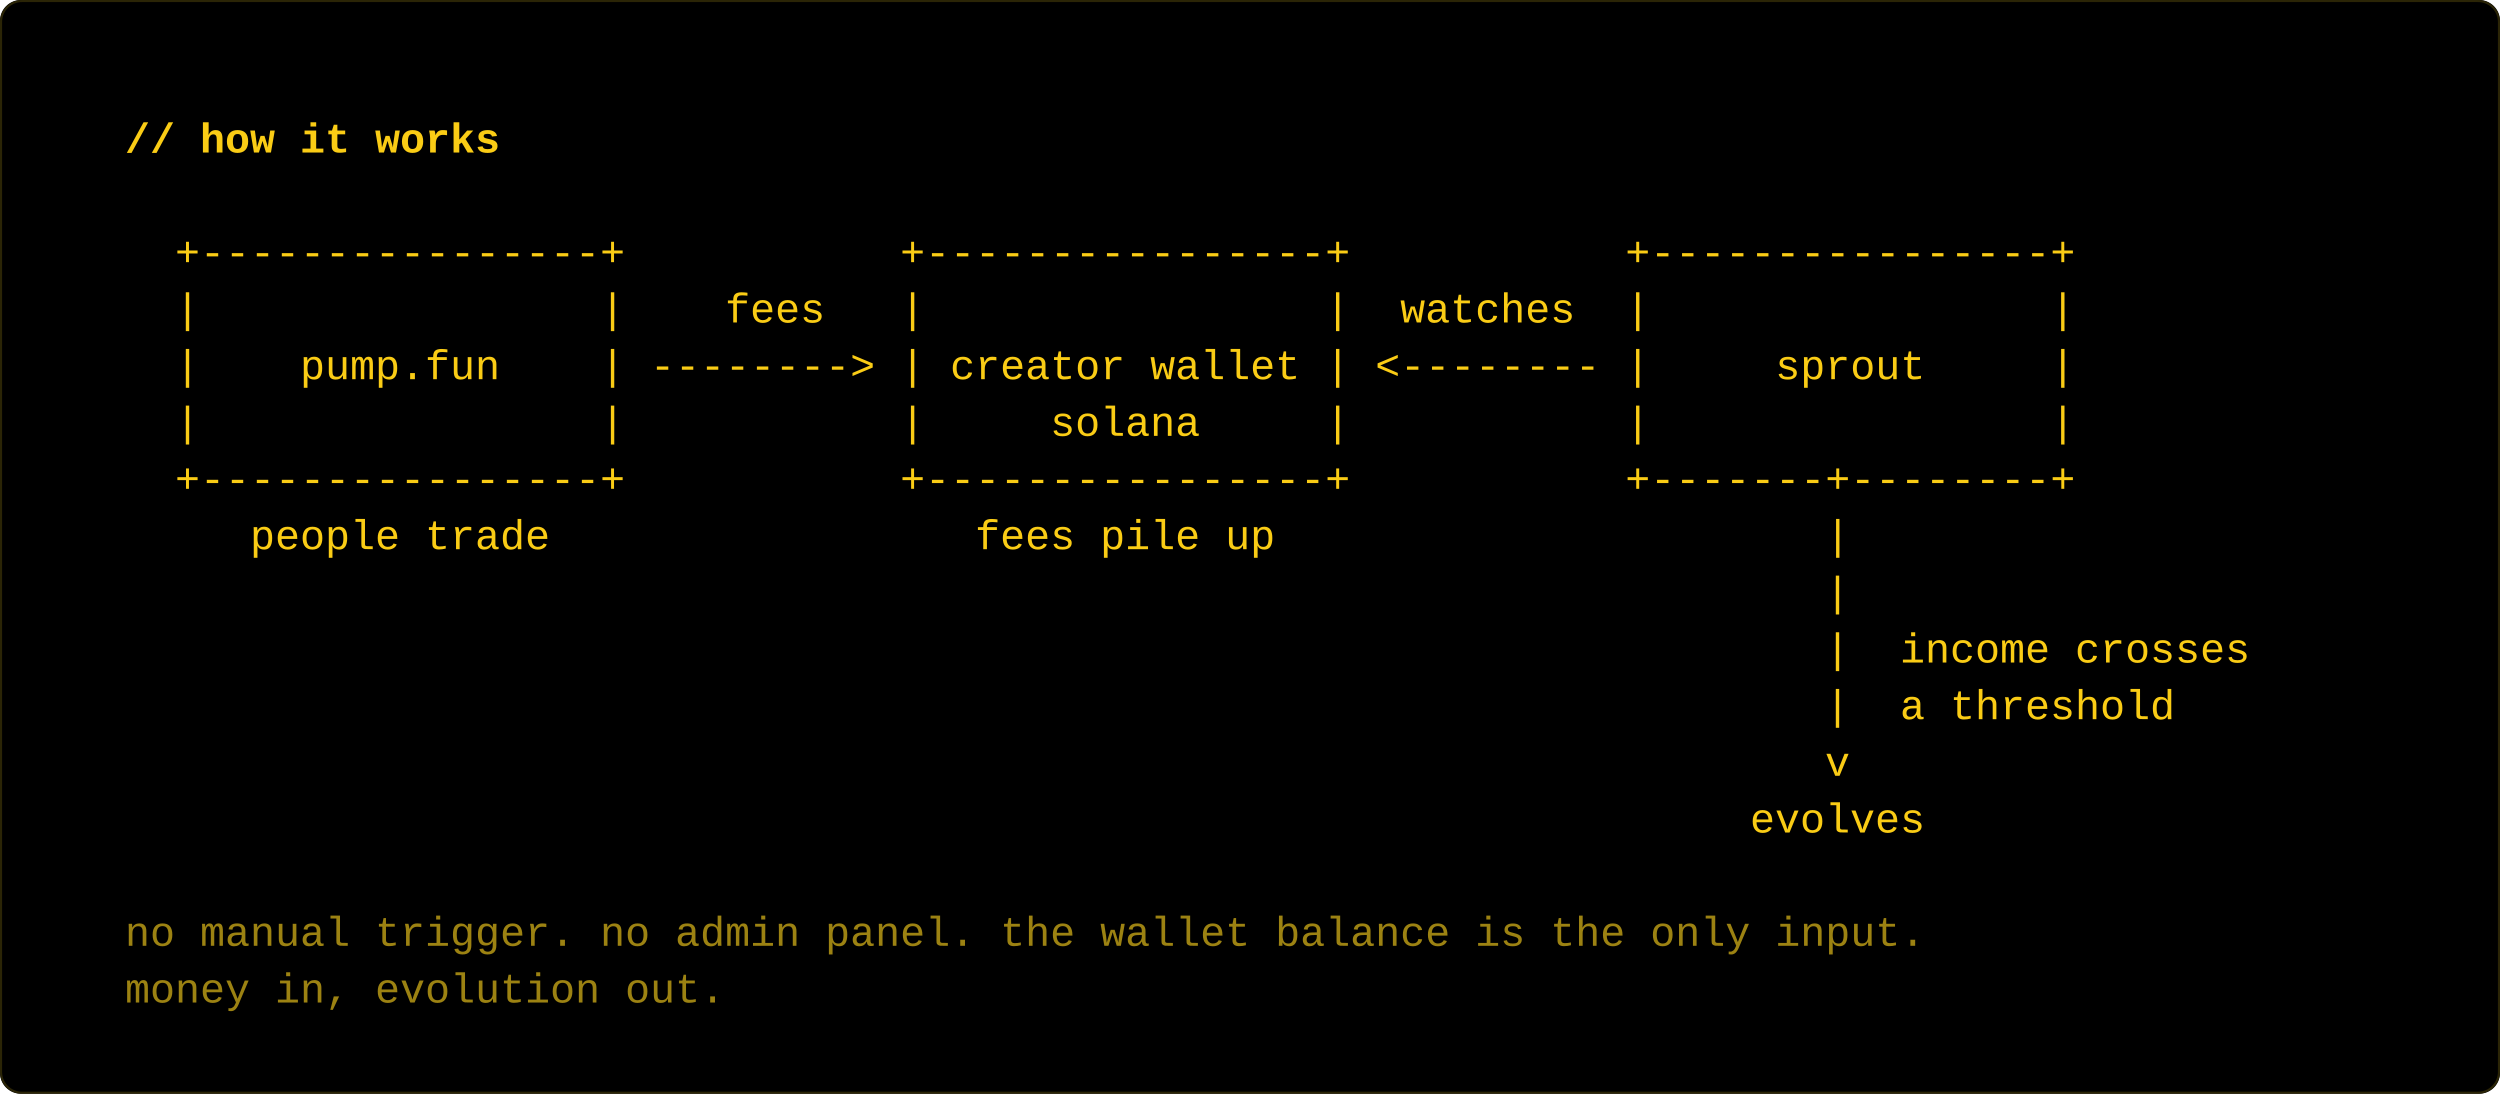
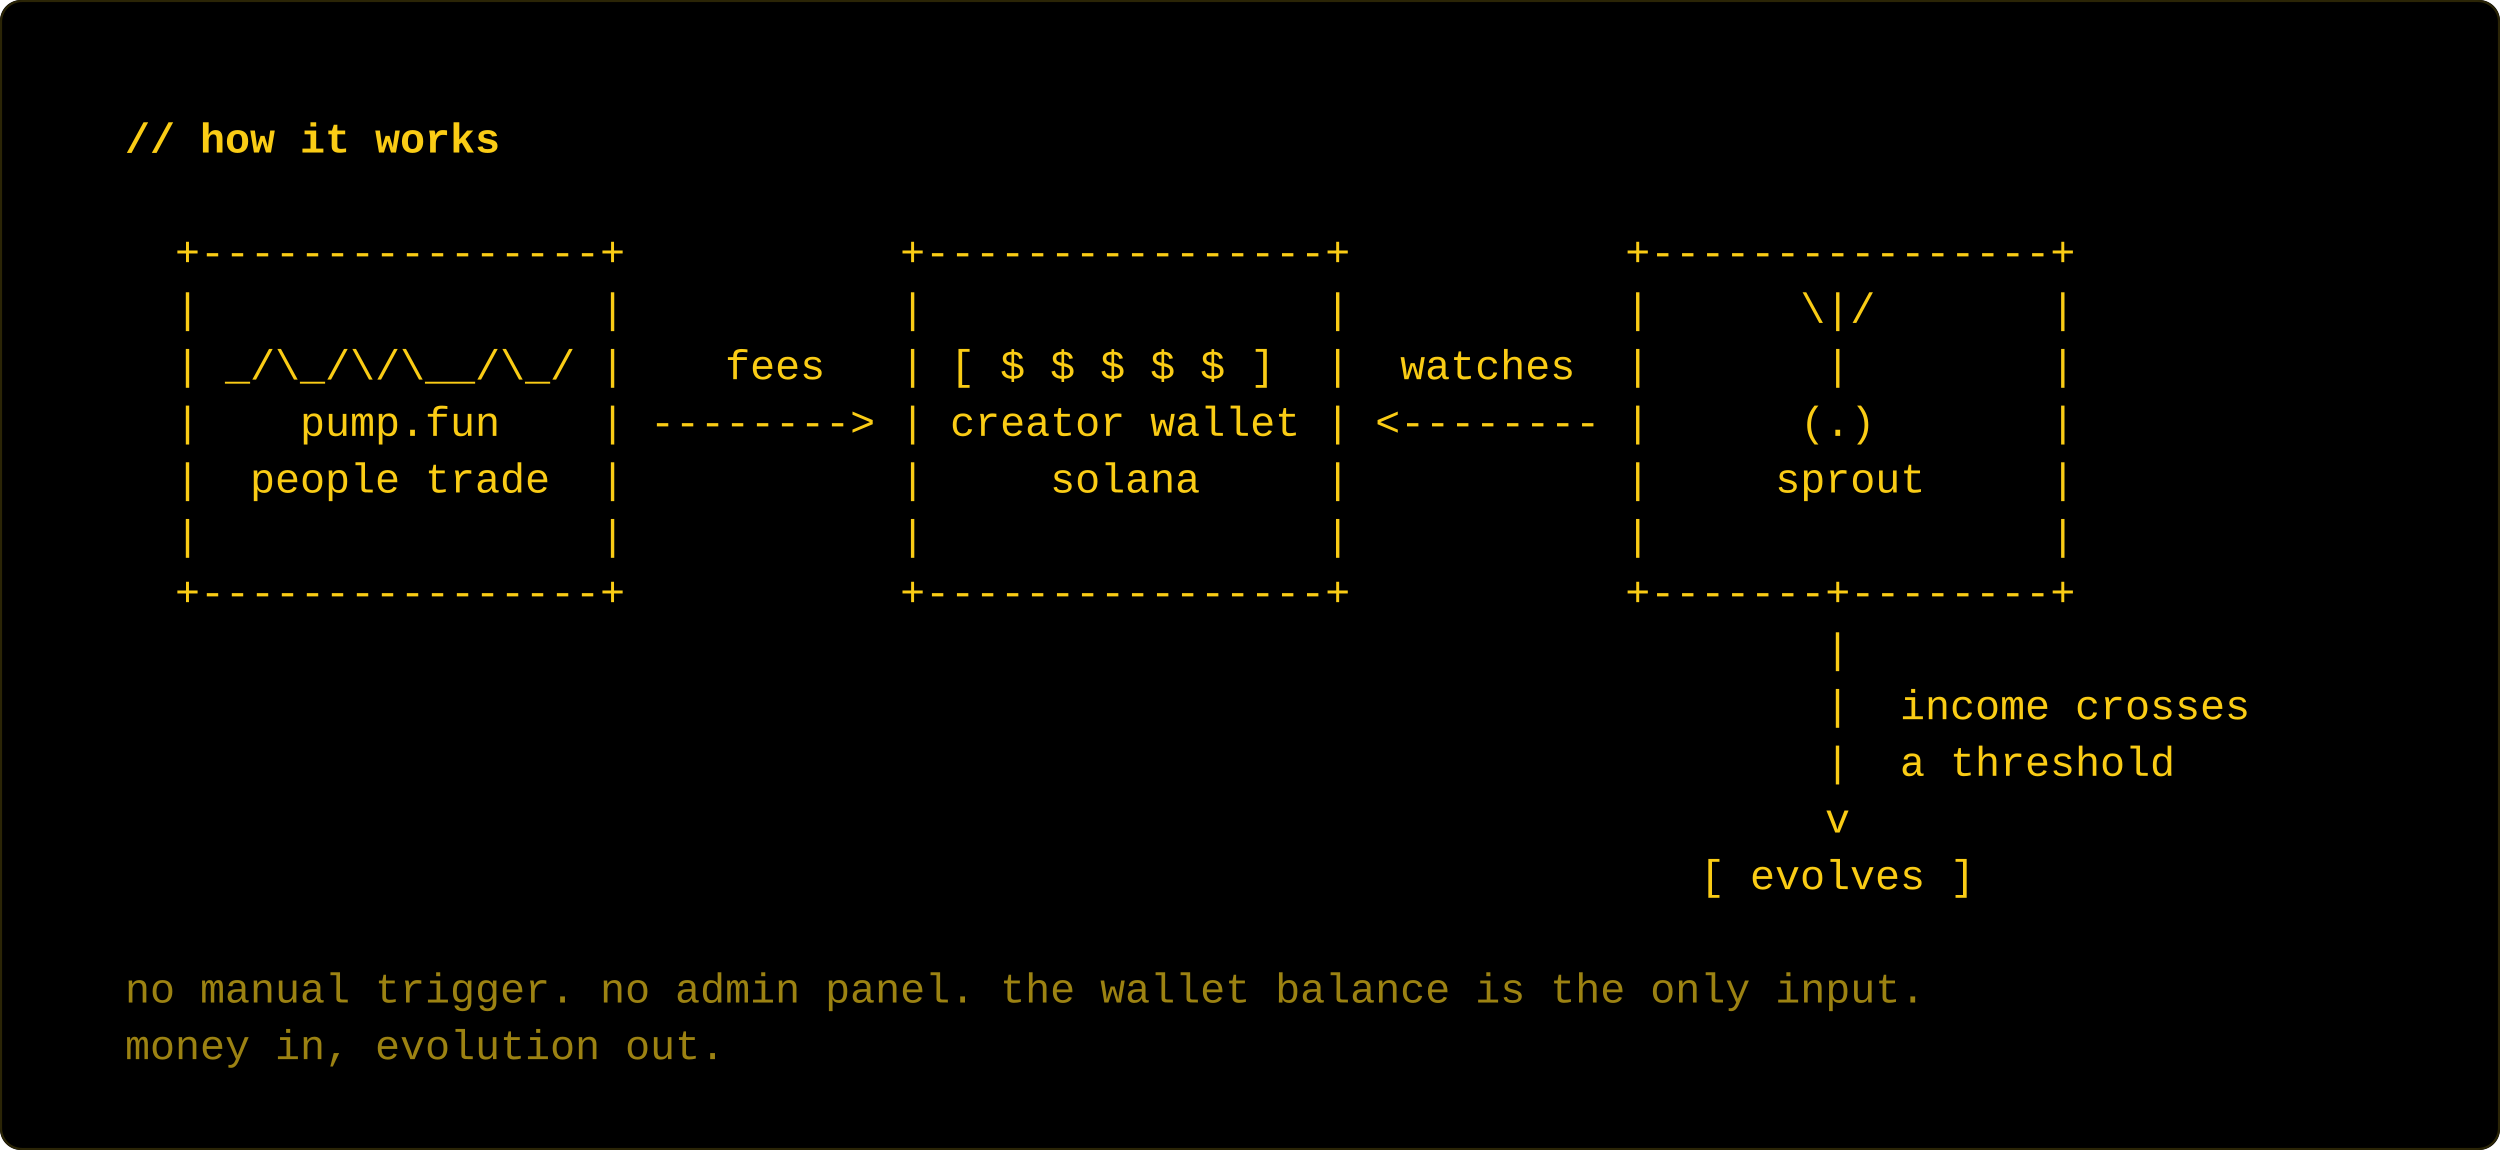
- <svg xmlns="http://www.w3.org/2000/svg" viewBox="0 0 1200 525" width="1200" height="525" role="img" aria-label="how it works: people trade on pump.fun, creator fees land in one solana wallet, sprout watches it and evolves when income crosses a threshold. no manual trigger, no admin panel.">
-   <rect width="1200" height="525" rx="10" fill="#000000" />
-   <rect x="0.5" y="0.5" width="1199" height="524" rx="10" fill="none" stroke="#2b2506" />
+ <svg xmlns="http://www.w3.org/2000/svg" viewBox="0 0 1200 552" width="1200" height="552" role="img" aria-label="how it works: people trade on pump.fun, creator fees land in one solana wallet, sprout watches it and evolves when income crosses a threshold. no manual trigger, no admin panel.">
+   <rect width="1200" height="552" rx="10" fill="#000000" />
+   <rect x="0.5" y="0.5" width="1199" height="551" rx="10" fill="none" stroke="#2b2506" />
  <g font-family="Consolas,'SF Mono',SFMono-Regular,Menlo,'Liberation Mono','Courier New',monospace" xml:space="preserve">
    <text x="60.0" y="73.2" font-size="20" textLength="180.0" lengthAdjust="spacing" fill="#facc15" font-weight="700">// how it works</text>
    <text x="84.0" y="127.6" font-size="20" textLength="912.0" lengthAdjust="spacing" fill="#facc15">+----------------+           +----------------+           +----------------+</text>
-     <text x="84.0" y="154.8" font-size="20" textLength="912.0" lengthAdjust="spacing" fill="#facc15">|                |    fees   |                |  watches  |                |</text>
-     <text x="84.0" y="182.0" font-size="20" textLength="912.0" lengthAdjust="spacing" fill="#facc15">|    pump.fun    | --------&gt; | creator wallet | &lt;-------- |     sprout     |</text>
-     <text x="84.0" y="209.2" font-size="20" textLength="912.0" lengthAdjust="spacing" fill="#facc15">|                |           |     solana     |           |                |</text>
-     <text x="84.0" y="236.4" font-size="20" textLength="912.0" lengthAdjust="spacing" fill="#facc15">+----------------+           +----------------+           +-------+--------+</text>
-     <text x="120.0" y="263.6" font-size="20" textLength="768.0" lengthAdjust="spacing" fill="#facc15">people trade                 fees pile up                      |</text>
-     <text x="876.0" y="290.8" font-size="20" textLength="12.0" lengthAdjust="spacing" fill="#facc15">|</text>
-     <text x="876.0" y="318.0" font-size="20" textLength="204.0" lengthAdjust="spacing" fill="#facc15">|  income crosses</text>
-     <text x="876.0" y="345.2" font-size="20" textLength="168.0" lengthAdjust="spacing" fill="#facc15">|  a threshold</text>
-     <text x="876.0" y="372.4" font-size="20" textLength="12.0" lengthAdjust="spacing" fill="#facc15">v</text>
-     <text x="840.0" y="399.6" font-size="20" textLength="84.0" lengthAdjust="spacing" fill="#facc15">evolves</text>
-     <text x="60.0" y="454.0" font-size="20" textLength="864.0" lengthAdjust="spacing" fill="#9c8212">no manual trigger. no admin panel. the wallet balance is the only input.</text>
-     <text x="60.0" y="481.2" font-size="20" textLength="288.0" lengthAdjust="spacing" fill="#9c8212">money in, evolution out.</text>
+     <text x="84.0" y="154.8" font-size="20" textLength="912.0" lengthAdjust="spacing" fill="#facc15">|                |           |                |           |      \|/       |</text>
+     <text x="84.0" y="182.0" font-size="20" textLength="912.0" lengthAdjust="spacing" fill="#facc15">| _/\_/\/\__/\_/ |    fees   | [ $ $ $ $ $ ]  |  watches  |       |        |</text>
+     <text x="84.0" y="209.2" font-size="20" textLength="912.0" lengthAdjust="spacing" fill="#facc15">|    pump.fun    | --------&gt; | creator wallet | &lt;-------- |      (.)       |</text>
+     <text x="84.0" y="236.4" font-size="20" textLength="912.0" lengthAdjust="spacing" fill="#facc15">|  people trade  |           |     solana     |           |     sprout     |</text>
+     <text x="84.0" y="263.6" font-size="20" textLength="912.0" lengthAdjust="spacing" fill="#facc15">|                |           |                |           |                |</text>
+     <text x="84.0" y="290.8" font-size="20" textLength="912.0" lengthAdjust="spacing" fill="#facc15">+----------------+           +----------------+           +-------+--------+</text>
+     <text x="876.0" y="318.0" font-size="20" textLength="12.0" lengthAdjust="spacing" fill="#facc15">|</text>
+     <text x="876.0" y="345.2" font-size="20" textLength="204.0" lengthAdjust="spacing" fill="#facc15">|  income crosses</text>
+     <text x="876.0" y="372.4" font-size="20" textLength="168.0" lengthAdjust="spacing" fill="#facc15">|  a threshold</text>
+     <text x="876.0" y="399.6" font-size="20" textLength="12.0" lengthAdjust="spacing" fill="#facc15">v</text>
+     <text x="816.0" y="426.8" font-size="20" textLength="132.0" lengthAdjust="spacing" fill="#facc15">[ evolves ]</text>
+     <text x="60.0" y="481.2" font-size="20" textLength="864.0" lengthAdjust="spacing" fill="#9c8212">no manual trigger. no admin panel. the wallet balance is the only input.</text>
+     <text x="60.0" y="508.4" font-size="20" textLength="288.0" lengthAdjust="spacing" fill="#9c8212">money in, evolution out.</text>
  </g>
</svg>
